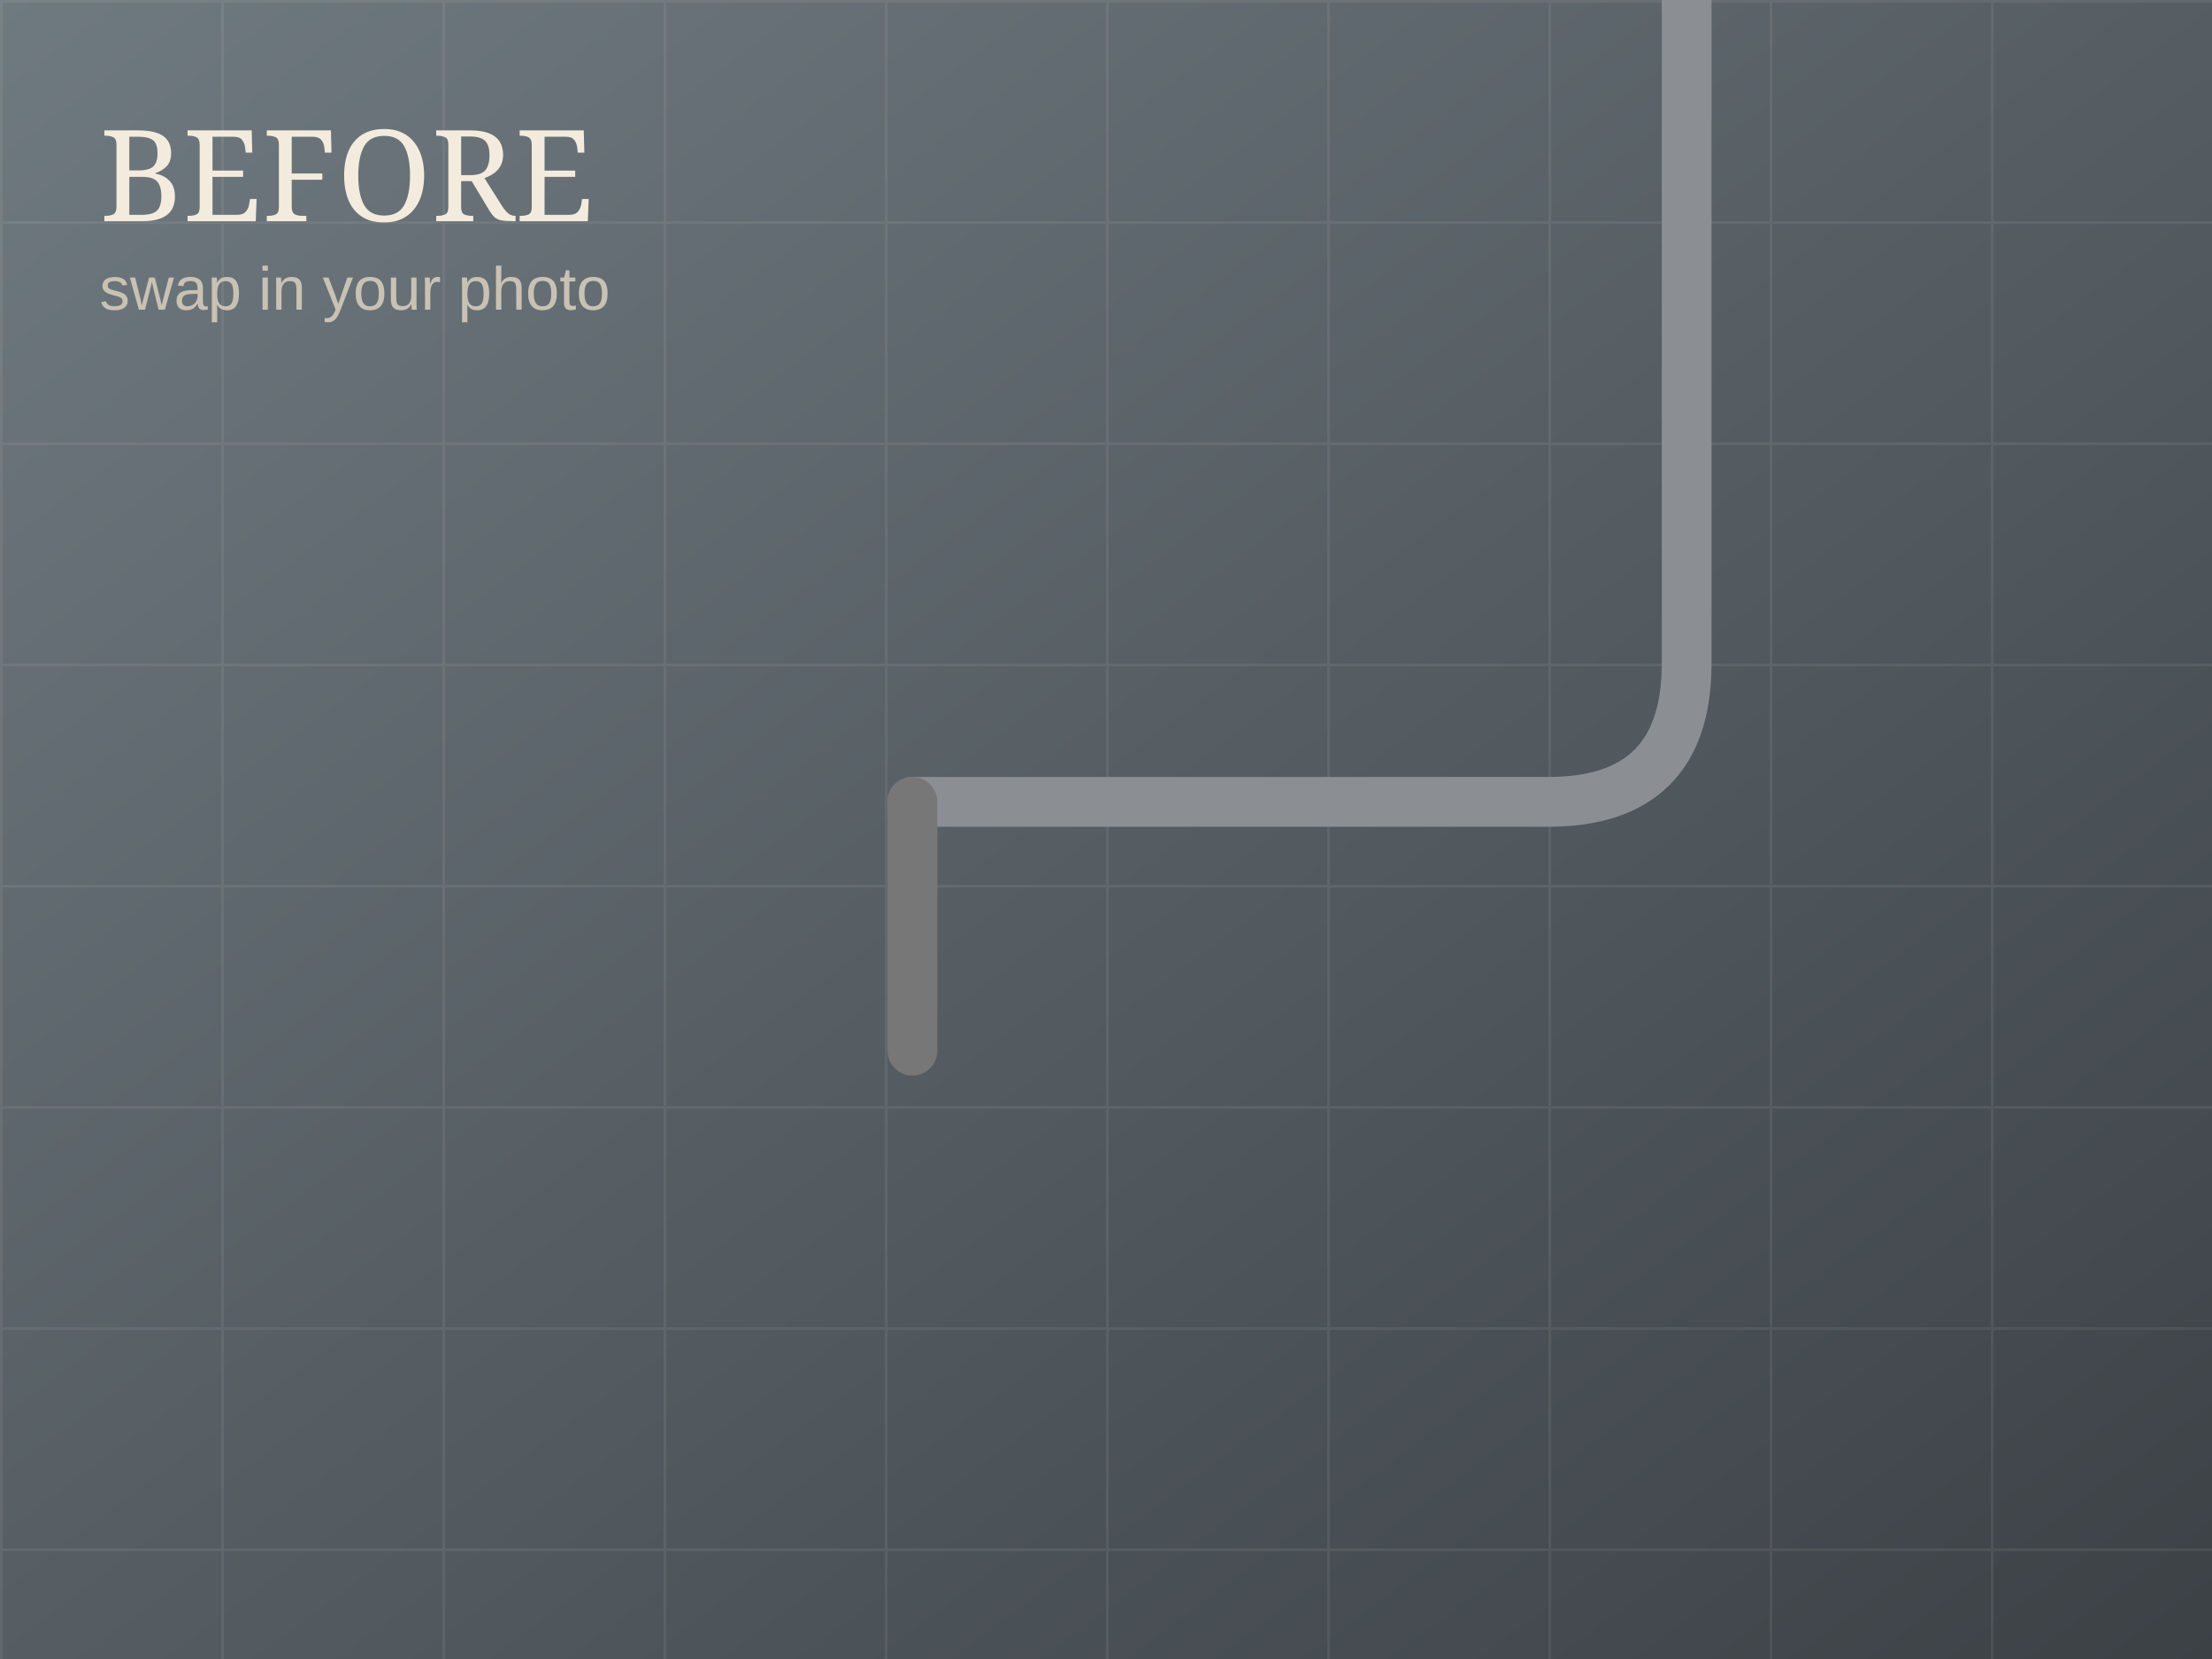
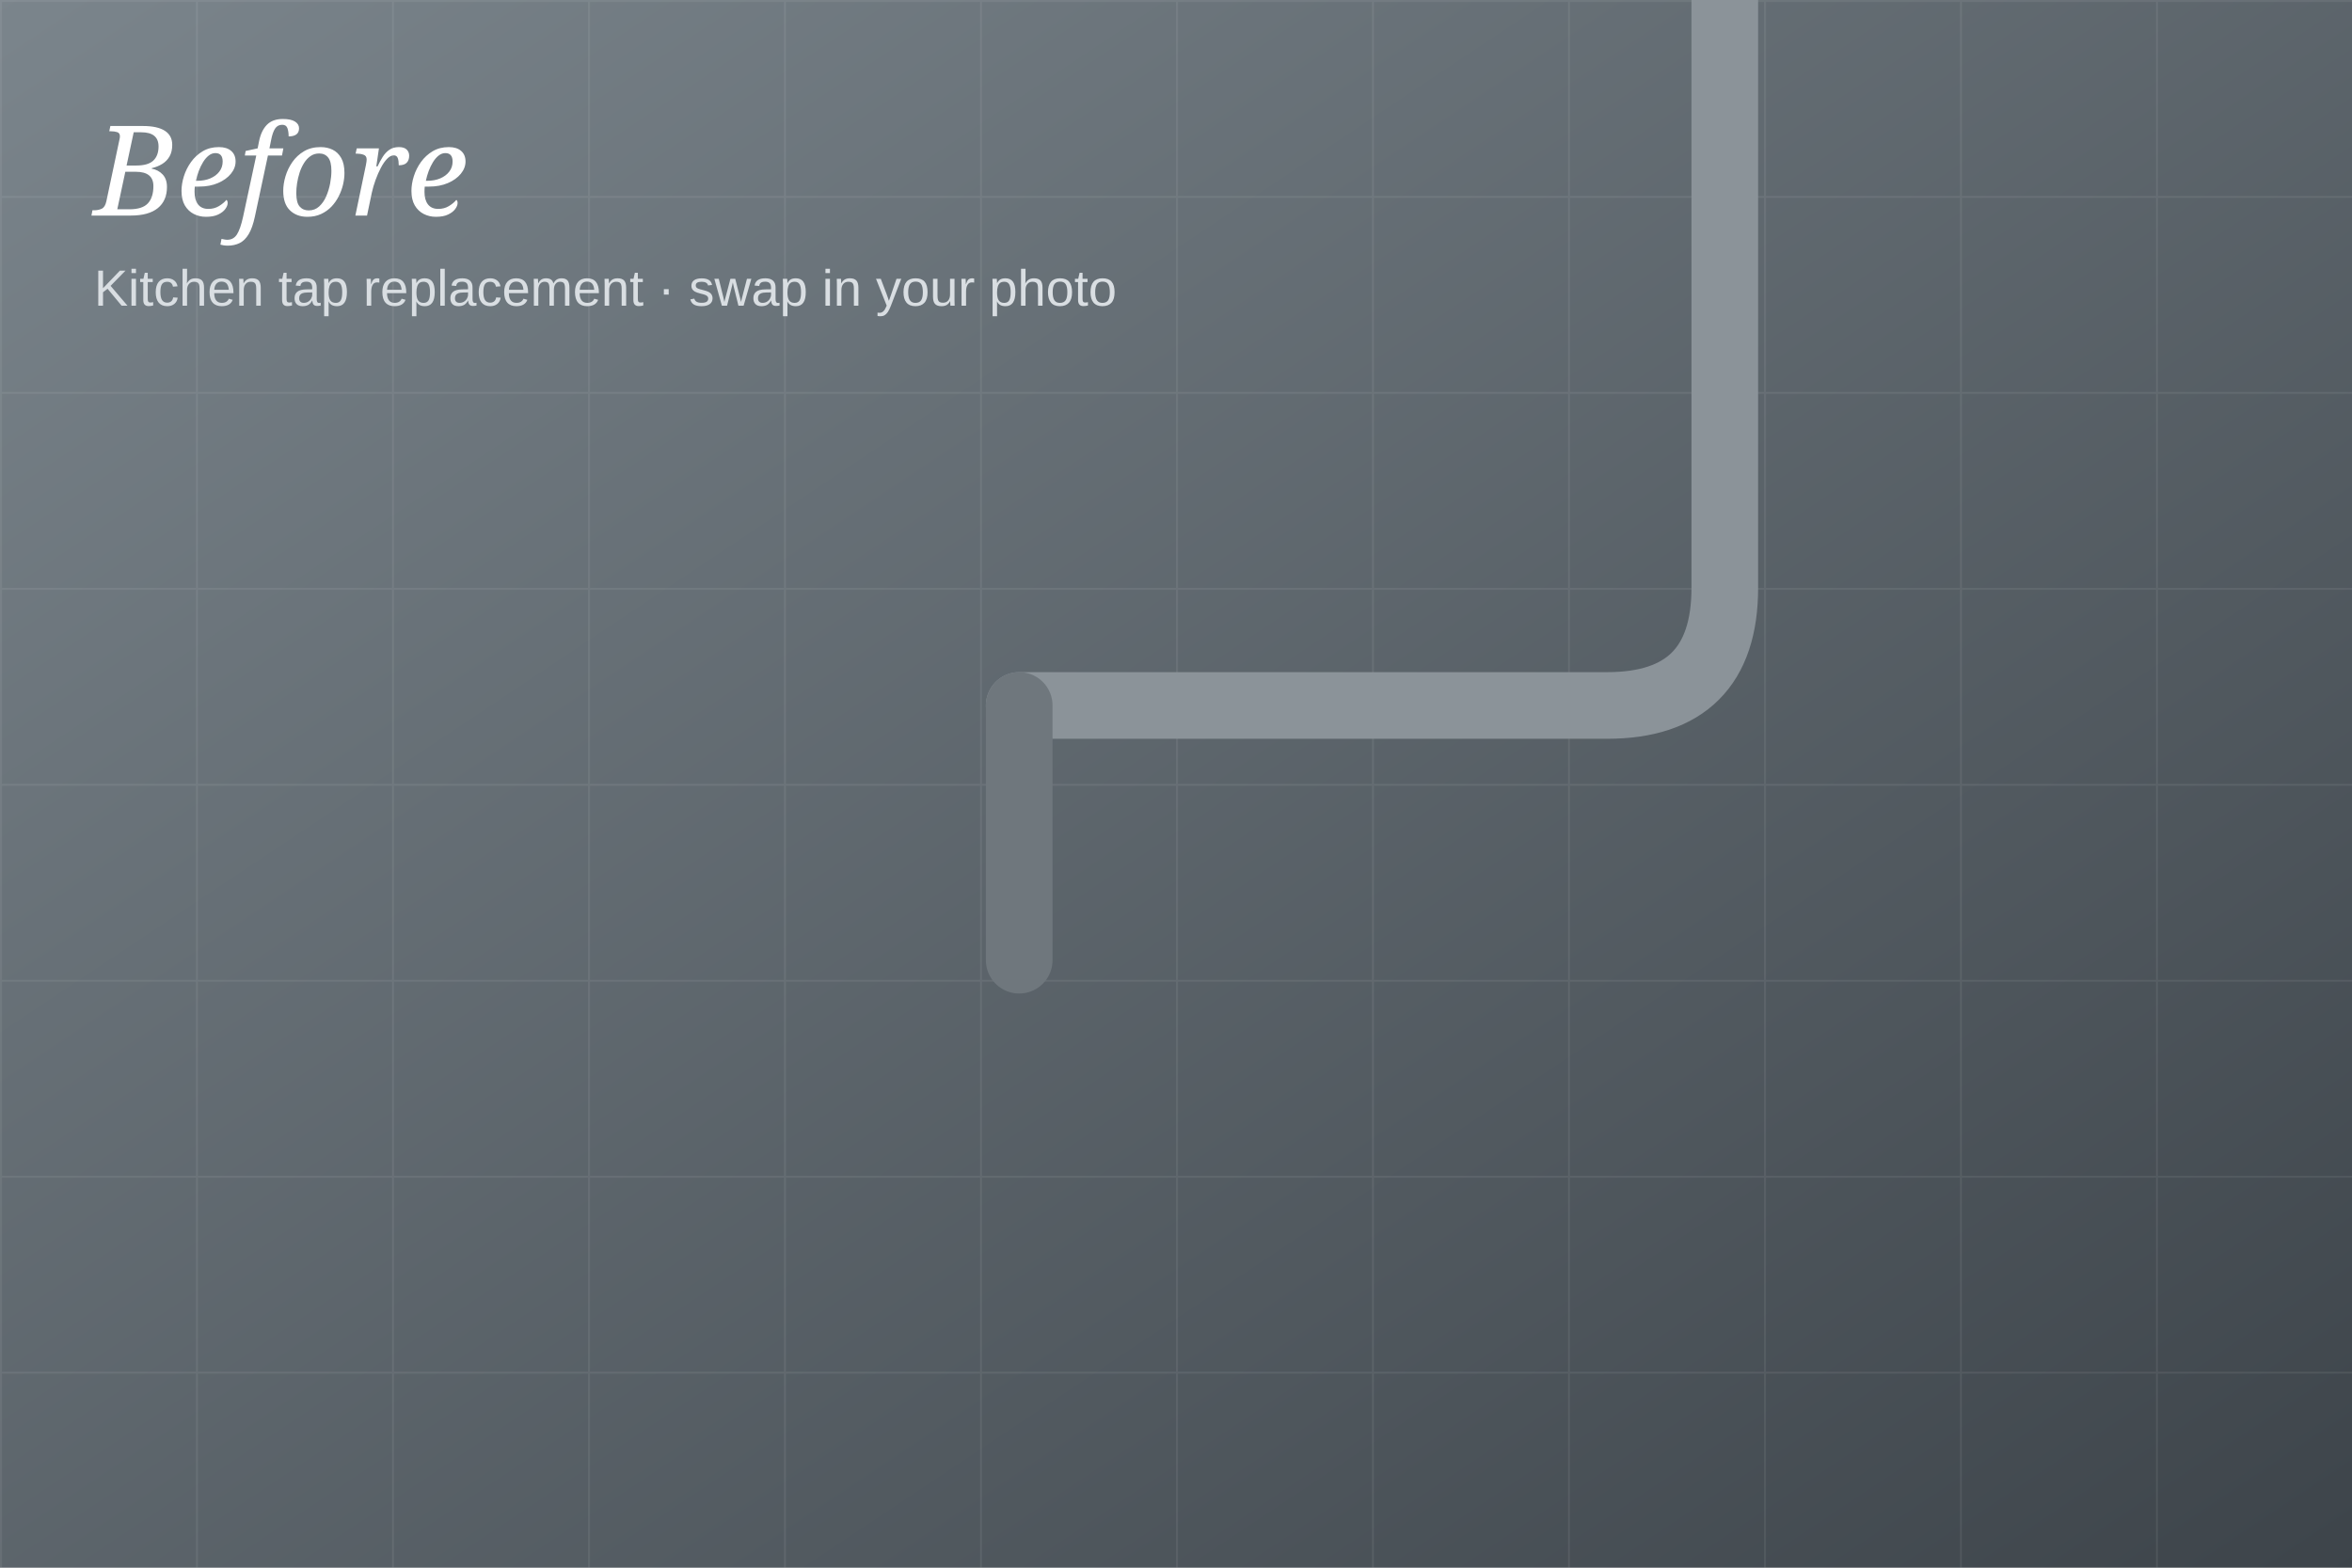
- <svg xmlns="http://www.w3.org/2000/svg" viewBox="0 0 800 600" width="800" height="600" role="img" aria-label="Before placeholder">
+ <svg xmlns="http://www.w3.org/2000/svg" viewBox="0 0 1200 800" width="1200" height="800" role="img" aria-label="Before placeholder">
  <defs>
    <linearGradient id="g" x1="0" y1="0" x2="1" y2="1">
-       <stop offset="0" stop-color="#6f7a80" />
-       <stop offset="1" stop-color="#3c4146" />
+       <stop offset="0" stop-color="#7b858c" />
+       <stop offset="1" stop-color="#3d444a" />
    </linearGradient>
-     <pattern id="p" width="80" height="80" patternUnits="userSpaceOnUse">
-       <path d="M80 0H0V80" fill="none" stroke="#F3EBDD" stroke-opacity=".08" stroke-width="2" />
+     <pattern id="p" width="100" height="100" patternUnits="userSpaceOnUse">
+       <path d="M100 0H0V100" fill="none" stroke="#ffffff" stroke-opacity=".07" stroke-width="2" />
    </pattern>
  </defs>
-   <rect width="800" height="600" fill="url(#g)" />
-   <rect width="800" height="600" fill="url(#p)" />
-   <g fill="none" stroke="#8b8f93" stroke-width="18" stroke-linecap="round">
-     <path d="M610 -10V240q0 50-50 50H330" />
-     <path d="M330 290v90" stroke="#777" />
+   <rect width="1200" height="800" fill="url(#g)" />
+   <rect width="1200" height="800" fill="url(#p)" />
+   <g fill="none" stroke-linecap="round">
+     <path d="M880 -10V300q0 60-60 60H520" stroke="#8b9399" stroke-width="34" />
+     <path d="M520 360v130" stroke="#6f777d" stroke-width="34" />
  </g>
-   <text x="36" y="80" text-anchor="start" font-family="Georgia,serif" font-size="46" fill="#F3EBDD">BEFORE</text>
-   <text x="36" y="112" text-anchor="start" font-family="Arial,sans-serif" font-size="22" fill="#C9C2B4">swap in your photo</text>
+   <text x="48" y="110" font-family="Georgia,serif" font-size="64" font-style="italic" fill="#ffffff">Before</text>
+   <text x="48" y="156" font-family="Arial,sans-serif" font-size="26" fill="#d9dee2">Kitchen tap replacement · swap in your photo</text>
</svg>
